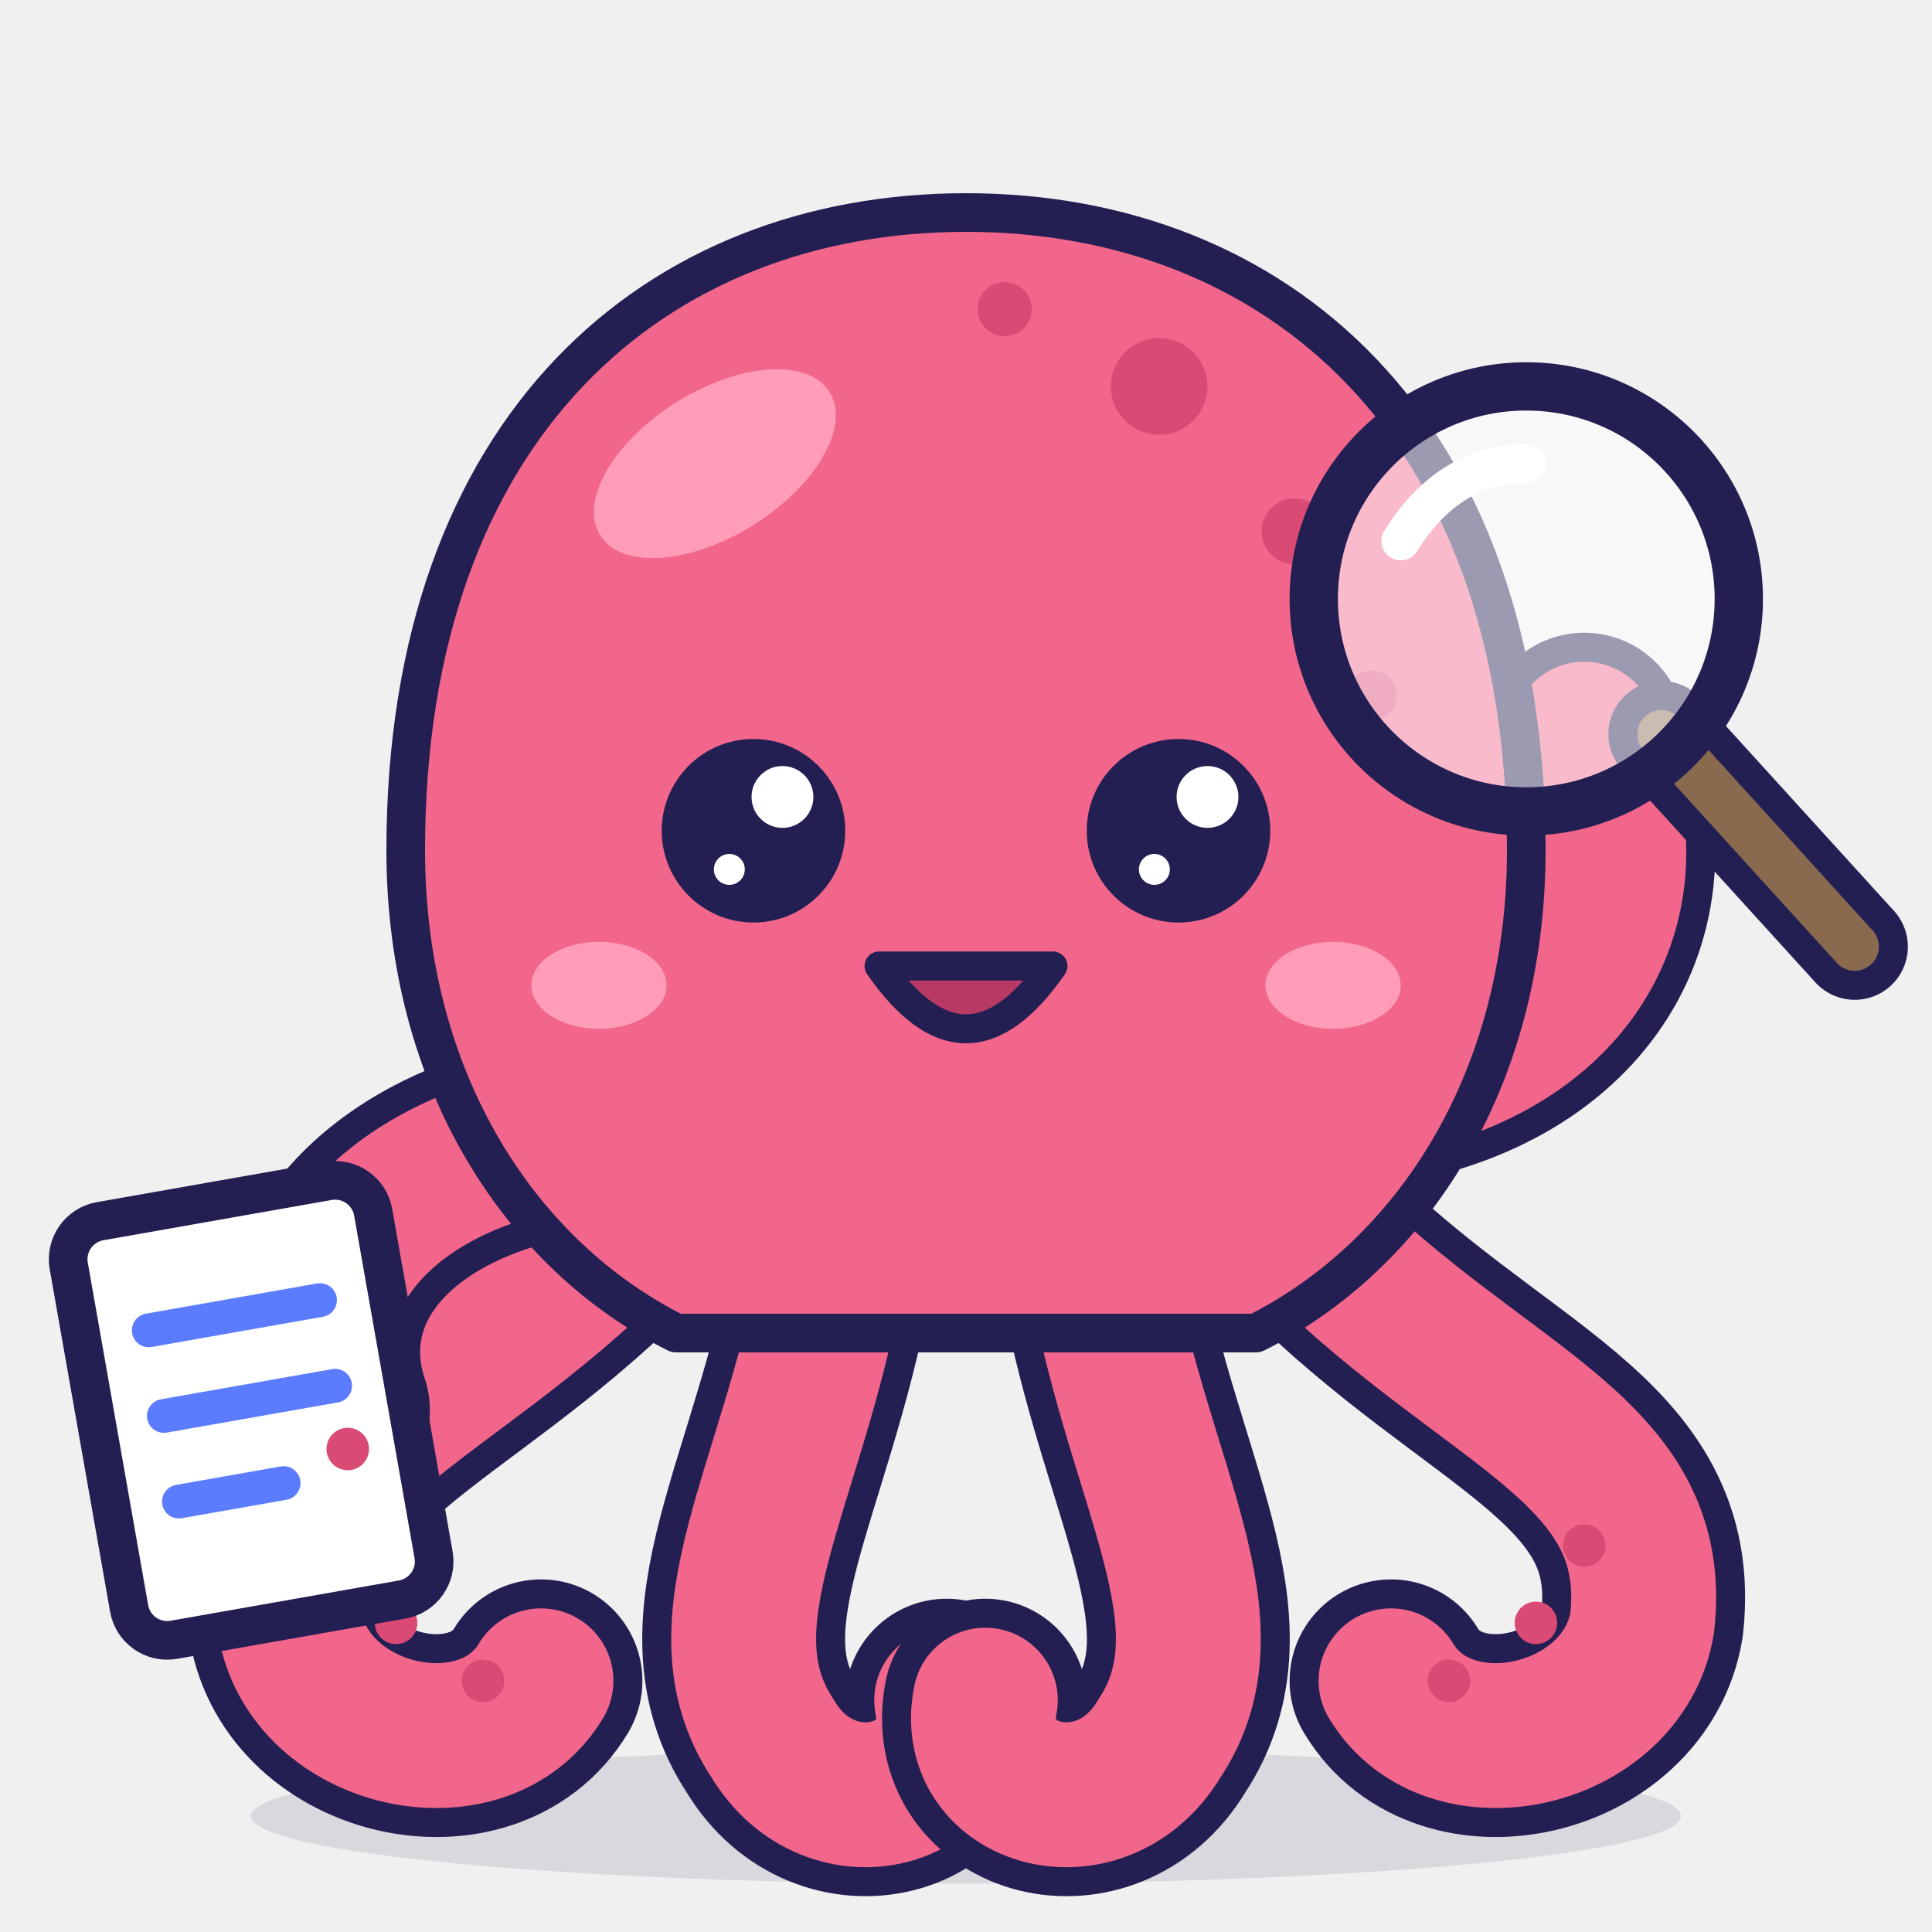
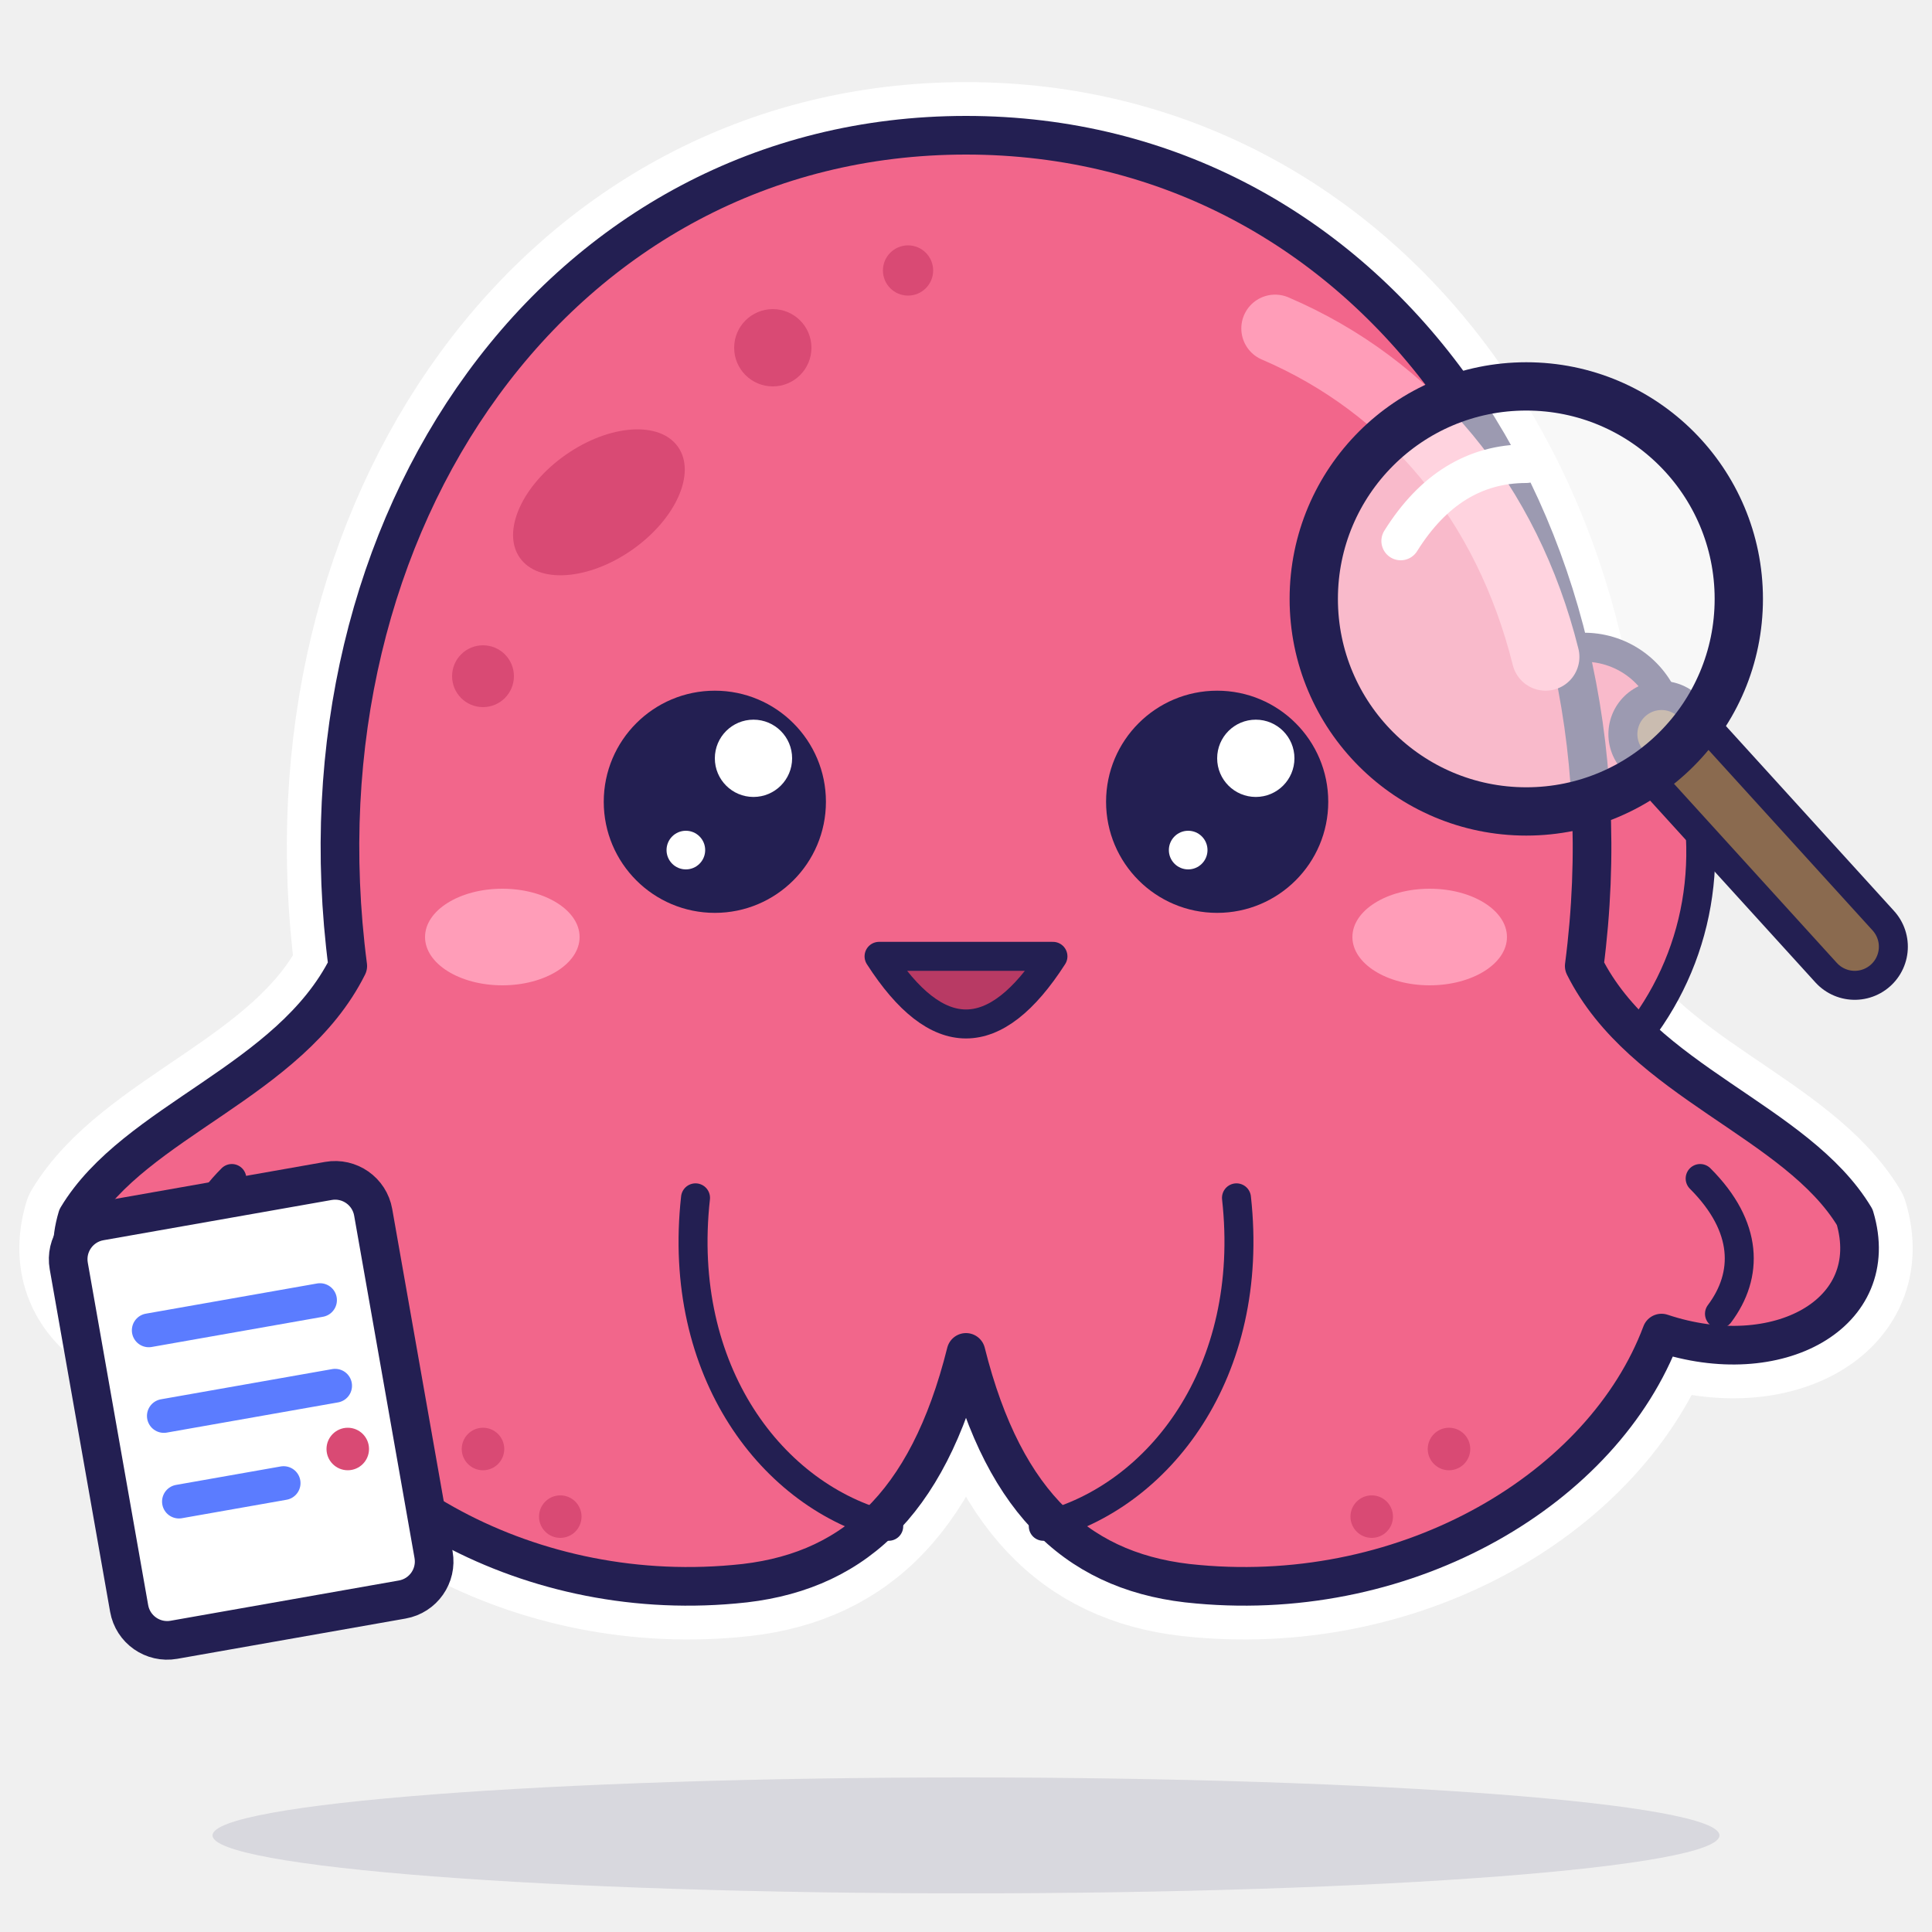
<svg xmlns="http://www.w3.org/2000/svg" viewBox="0 0 200 200" role="img" aria-label="Pouple the octopus">
-   <ellipse cx="100" cy="188" rx="74" ry="7" fill="#231F52" opacity=".12" />
-   <path d="M64 128 C46 146 28 150 30 168 C32 180 50 184 56 174" fill="none" stroke="#231F52" stroke-width="21" stroke-linecap="round" stroke-linejoin="round" />
-   <path d="M64 128 C46 146 28 150 30 168 C32 180 50 184 56 174" fill="none" stroke="#F2668B" stroke-width="15" stroke-linecap="round" stroke-linejoin="round" />
-   <path d="M86 132 C82 154 72 168 80 180 C86 190 100 186 98 176" fill="none" stroke="#231F52" stroke-width="21" stroke-linecap="round" stroke-linejoin="round" />
-   <path d="M86 132 C82 154 72 168 80 180 C86 190 100 186 98 176" fill="none" stroke="#F2668B" stroke-width="15" stroke-linecap="round" stroke-linejoin="round" />
-   <path d="M114 132 C118 154 128 168 120 180 C114 190 100 186 102 176" fill="none" stroke="#231F52" stroke-width="21" stroke-linecap="round" stroke-linejoin="round" />
-   <path d="M114 132 C118 154 128 168 120 180 C114 190 100 186 102 176" fill="none" stroke="#F2668B" stroke-width="15" stroke-linecap="round" stroke-linejoin="round" />
-   <path d="M136 128 C154 146 172 150 170 168 C168 180 150 184 144 174" fill="none" stroke="#231F52" stroke-width="21" stroke-linecap="round" stroke-linejoin="round" />
-   <path d="M136 128 C154 146 172 150 170 168 C168 180 150 184 144 174" fill="none" stroke="#F2668B" stroke-width="15" stroke-linecap="round" stroke-linejoin="round" />
-   <circle cx="36" cy="160" r="2.2" fill="#D94A74" />
-   <circle cx="41" cy="168" r="2.2" fill="#D94A74" />
-   <circle cx="50" cy="174" r="2.2" fill="#D94A74" />
-   <circle cx="164" cy="160" r="2.2" fill="#D94A74" />
-   <circle cx="159" cy="168" r="2.2" fill="#D94A74" />
-   <circle cx="150" cy="174" r="2.2" fill="#D94A74" />
+   <ellipse cx="100" cy="190" rx="78" ry="6" fill="#231F52" opacity=".12" />
+   <path d="M36 100 C30 54 58 14 100 14 C142 14 170 54 164 100 C170 112 186 116 192 126 C195 136 184 142 172 138 C166 154 146 166 124 164 C112 163 104 156 100 140 C96 156 88 163 76 164 C54 166 34 154 28 138 C16 142 5 136 8 126 C14 116 30 112 36 100 Z" fill="#fff" stroke="#fff" stroke-width="11" stroke-linejoin="round" />
  <path d="M144 112 C164 108 172 92 164 76" fill="none" stroke="#231F52" stroke-width="21" stroke-linecap="round" stroke-linejoin="round" />
  <path d="M144 112 C164 108 172 92 164 76" fill="none" stroke="#F2668B" stroke-width="15" stroke-linecap="round" stroke-linejoin="round" />
  <path d="M56 118 C38 122 30 134 34 146" fill="none" stroke="#231F52" stroke-width="21" stroke-linecap="round" stroke-linejoin="round" />
  <path d="M56 118 C38 122 30 134 34 146" fill="none" stroke="#F2668B" stroke-width="15" stroke-linecap="round" stroke-linejoin="round" />
-   <path d="M42 88 C42 44 68 22 100 22 C132 22 158 44 158 88 C158 112 146 130 130 138 L70 138 C54 130 42 112 42 88 Z" fill="#F2668B" stroke="#231F52" stroke-width="4" stroke-linejoin="round" />
-   <ellipse cx="74" cy="48" rx="14" ry="7.5" transform="rotate(-32 74 48)" fill="#FF9DB8" />
-   <circle cx="120" cy="40" r="5" fill="#D94A74" />
-   <circle cx="134" cy="55" r="3.4" fill="#D94A74" />
-   <circle cx="104" cy="32" r="2.8" fill="#D94A74" />
-   <circle cx="142" cy="72" r="2.6" fill="#D94A74" />
-   <ellipse cx="62" cy="102" rx="7" ry="4.5" fill="#FF9DB8" />
-   <ellipse cx="138" cy="102" rx="7" ry="4.5" fill="#FF9DB8" />
-   <circle cx="78" cy="86" r="9.5" fill="#231F52" />
-   <circle cx="122" cy="86" r="9.5" fill="#231F52" />
-   <circle cx="81" cy="82.5" r="3.2" fill="#fff" />
-   <circle cx="125" cy="82.5" r="3.2" fill="#fff" />
-   <circle cx="75.5" cy="90" r="1.6" fill="#fff" />
-   <circle cx="119.5" cy="90" r="1.6" fill="#fff" />
-   <path d="M91 100 Q100 113 109 100 Z" fill="#B83A64" stroke="#231F52" stroke-width="3" stroke-linejoin="round" />
+   <path d="M36 100 C30 54 58 14 100 14 C142 14 170 54 164 100 C170 112 186 116 192 126 C195 136 184 142 172 138 C166 154 146 166 124 164 C112 163 104 156 100 140 C96 156 88 163 76 164 C54 166 34 154 28 138 C16 142 5 136 8 126 C14 116 30 112 36 100 Z" fill="#F2668B" stroke="#231F52" stroke-width="4" stroke-linejoin="round" />
+   <path d="M128 124 C130 142 120 155 108 158" fill="none" stroke="#231F52" stroke-width="3" stroke-linecap="round" />
+   <path d="M72 124 C70 142 80 155 92 158" fill="none" stroke="#231F52" stroke-width="3" stroke-linecap="round" />
+   <path d="M176 122 C181 127 181 132 178 136" fill="none" stroke="#231F52" stroke-width="3" stroke-linecap="round" />
+   <path d="M24 122 C19 127 19 132 22 136" fill="none" stroke="#231F52" stroke-width="3" stroke-linecap="round" />
+   <path d="M132 34 C146 40 156 52 160 68" fill="none" stroke="#FF9DB8" stroke-width="7" stroke-linecap="round" />
+   <ellipse cx="62" cy="52" rx="10" ry="6" transform="rotate(-35 62 52)" fill="#D94A74" />
+   <circle cx="80" cy="36" r="4" fill="#D94A74" />
+   <circle cx="50" cy="70" r="3.2" fill="#D94A74" />
+   <circle cx="94" cy="28" r="2.6" fill="#D94A74" />
+   <circle cx="150" cy="150" r="2.2" fill="#D94A74" />
+   <circle cx="142" cy="157" r="2.2" fill="#D94A74" />
+   <circle cx="50" cy="150" r="2.2" fill="#D94A74" />
+   <circle cx="58" cy="157" r="2.2" fill="#D94A74" />
+   <g transform="translate(0 -15)">
+     <ellipse cx="52" cy="112" rx="8" ry="5" fill="#FF9DB8" />
+     <ellipse cx="148" cy="112" rx="8" ry="5" fill="#FF9DB8" />
+     <circle cx="74" cy="98" r="11.5" fill="#231F52" />
+     <circle cx="126" cy="98" r="11.5" fill="#231F52" />
+     <circle cx="78" cy="93.5" r="4" fill="#fff" />
+     <circle cx="130" cy="93.5" r="4" fill="#fff" />
+     <circle cx="71" cy="103" r="2" fill="#fff" />
+     <circle cx="123" cy="103" r="2" fill="#fff" />
+     <path d="M91 114 Q100 128 109 114 Z" fill="#B83A64" stroke="#231F52" stroke-width="3" stroke-linejoin="round" />
+   </g>
  <g transform="rotate(-10 26 146)">
    <rect x="10" y="124" width="32" height="44" rx="4" fill="#FFFFFF" stroke="#231F52" stroke-width="4" />
    <path d="M17 136 h18 M17 145 h18 M17 154 h11" stroke="#5B7CFF" stroke-width="3.5" stroke-linecap="round" />
  </g>
  <path d="M172 76 L192 98" stroke="#231F52" stroke-width="11" stroke-linecap="round" />
  <path d="M172 76 L192 98" stroke="#8A6A4F" stroke-width="5" stroke-linecap="round" />
  <circle cx="158" cy="62" r="22" fill="#fff" fill-opacity=".55" stroke="#231F52" stroke-width="5" />
  <path d="M145 56 Q150 48 158 48" fill="none" stroke="#fff" stroke-width="4" stroke-linecap="round" />
  <circle cx="36" cy="150" r="2.2" fill="#D94A74" />
</svg>
